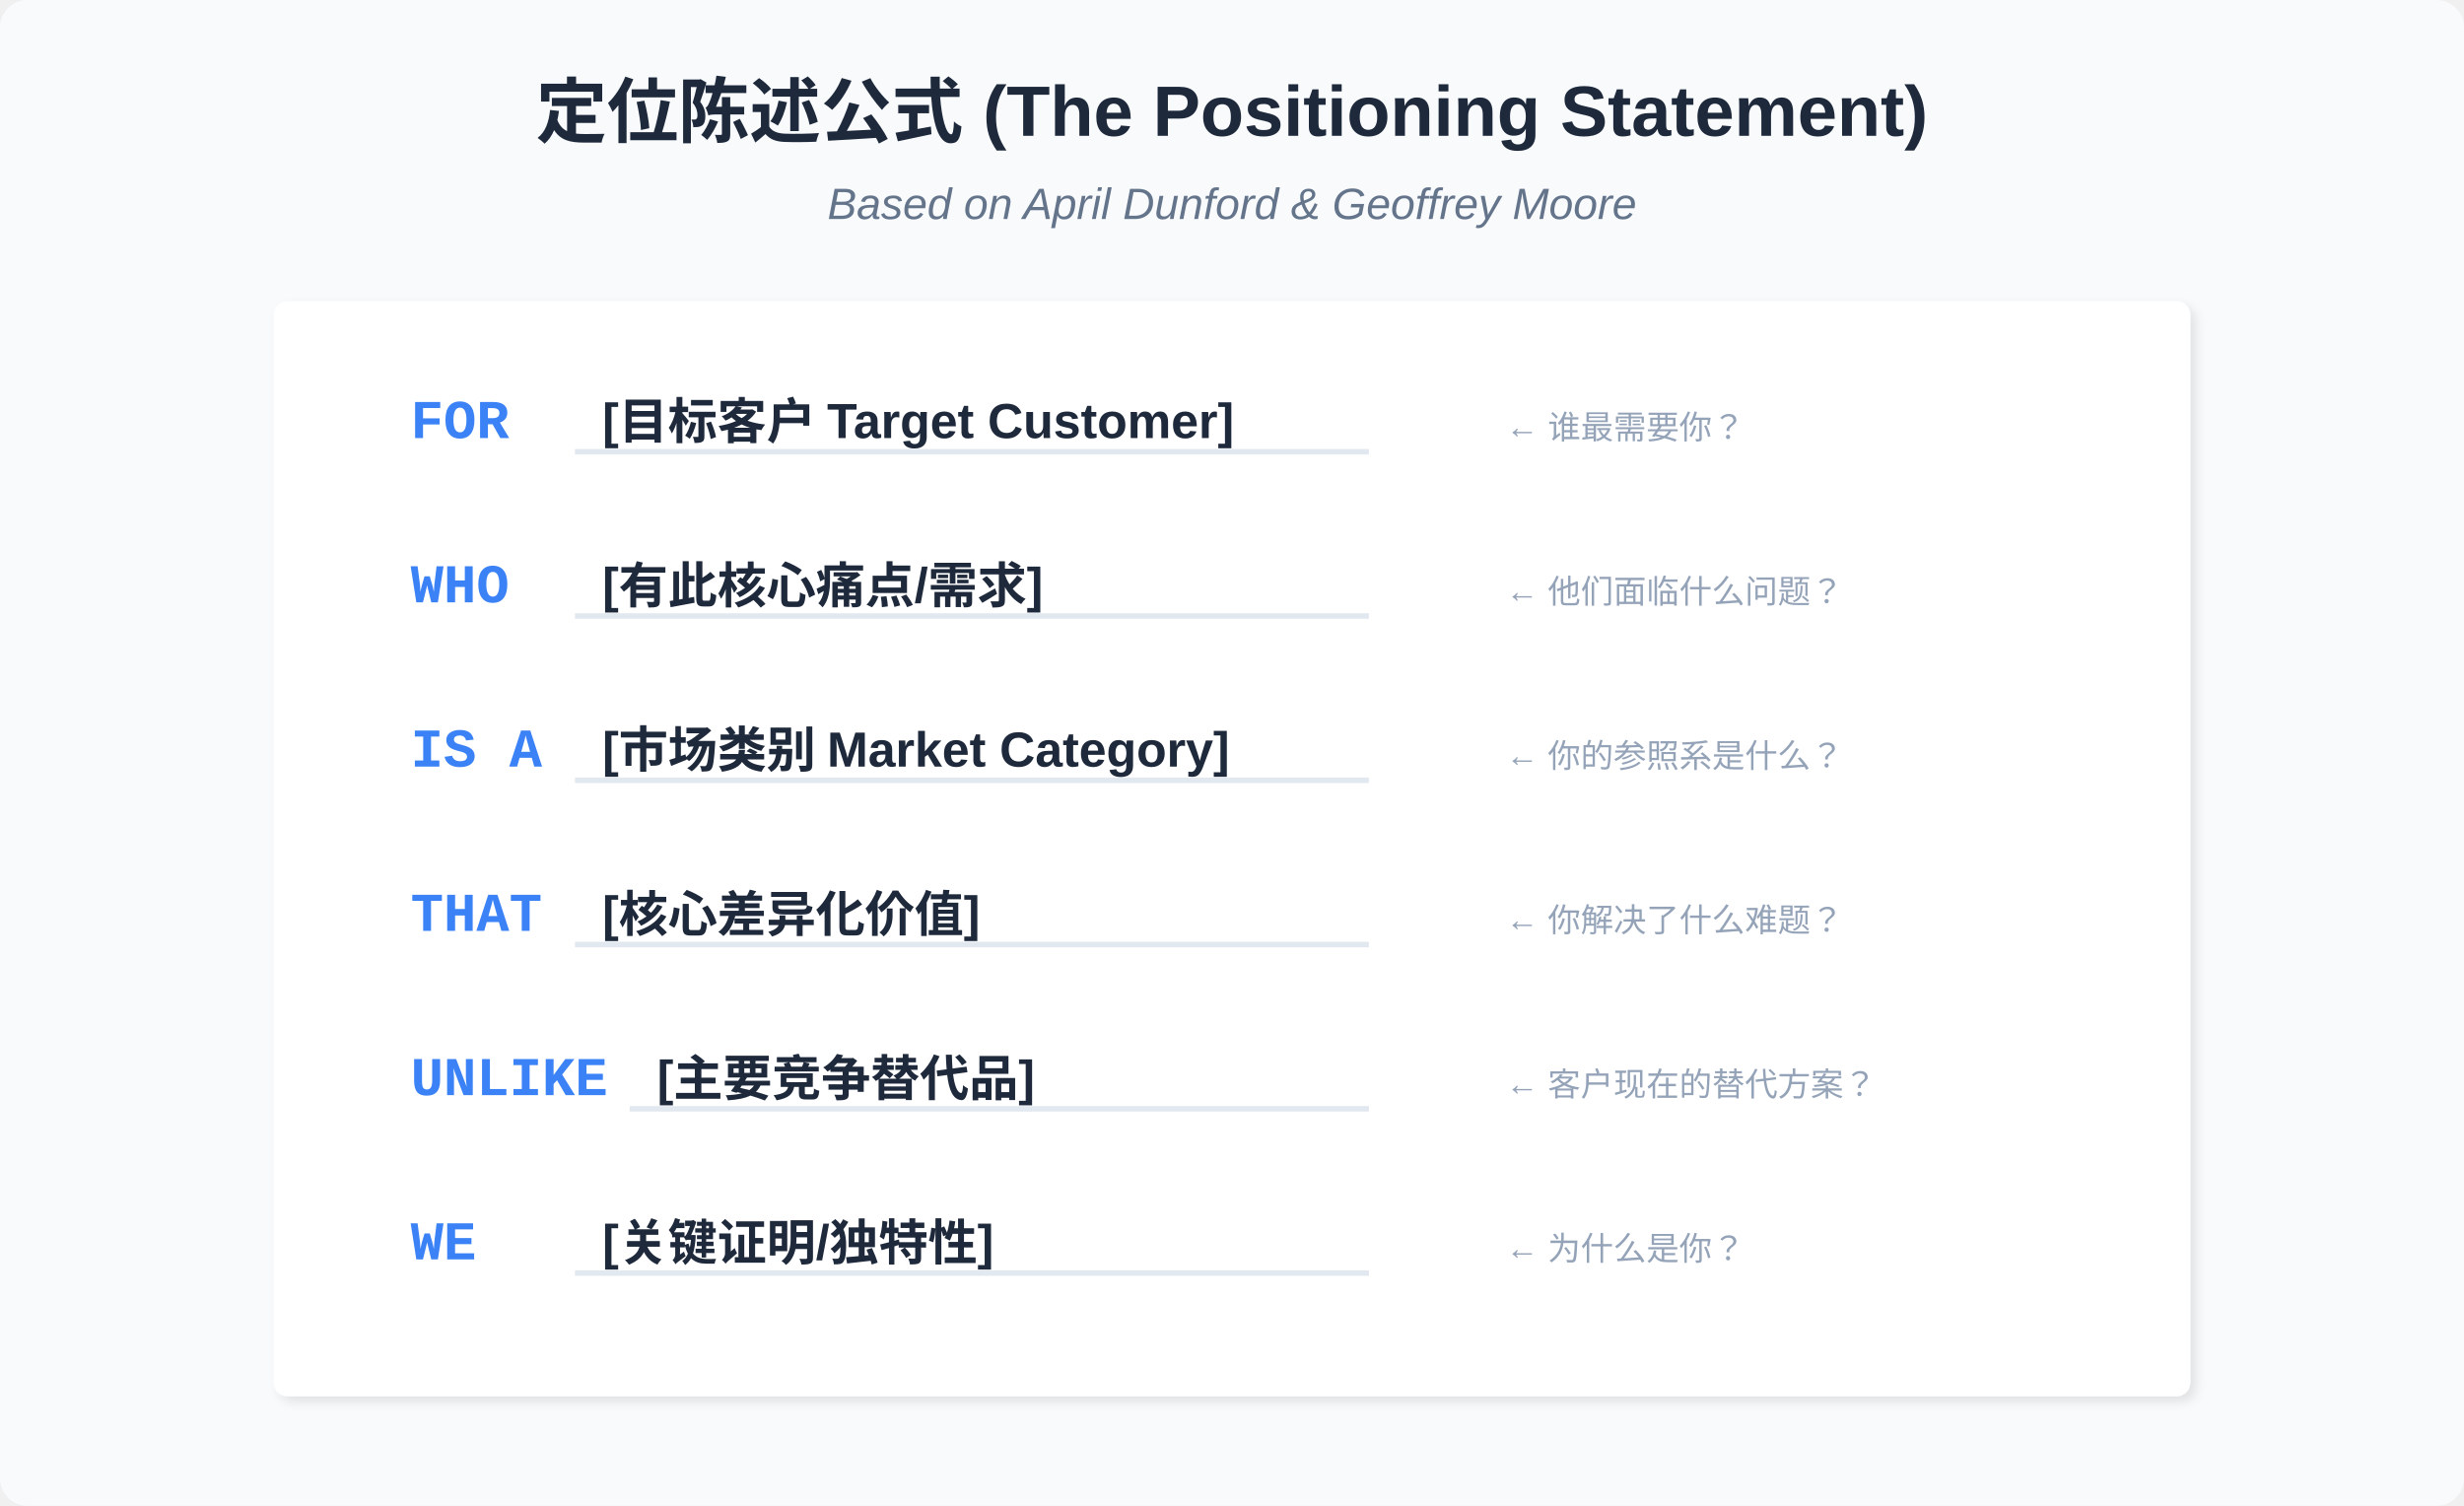
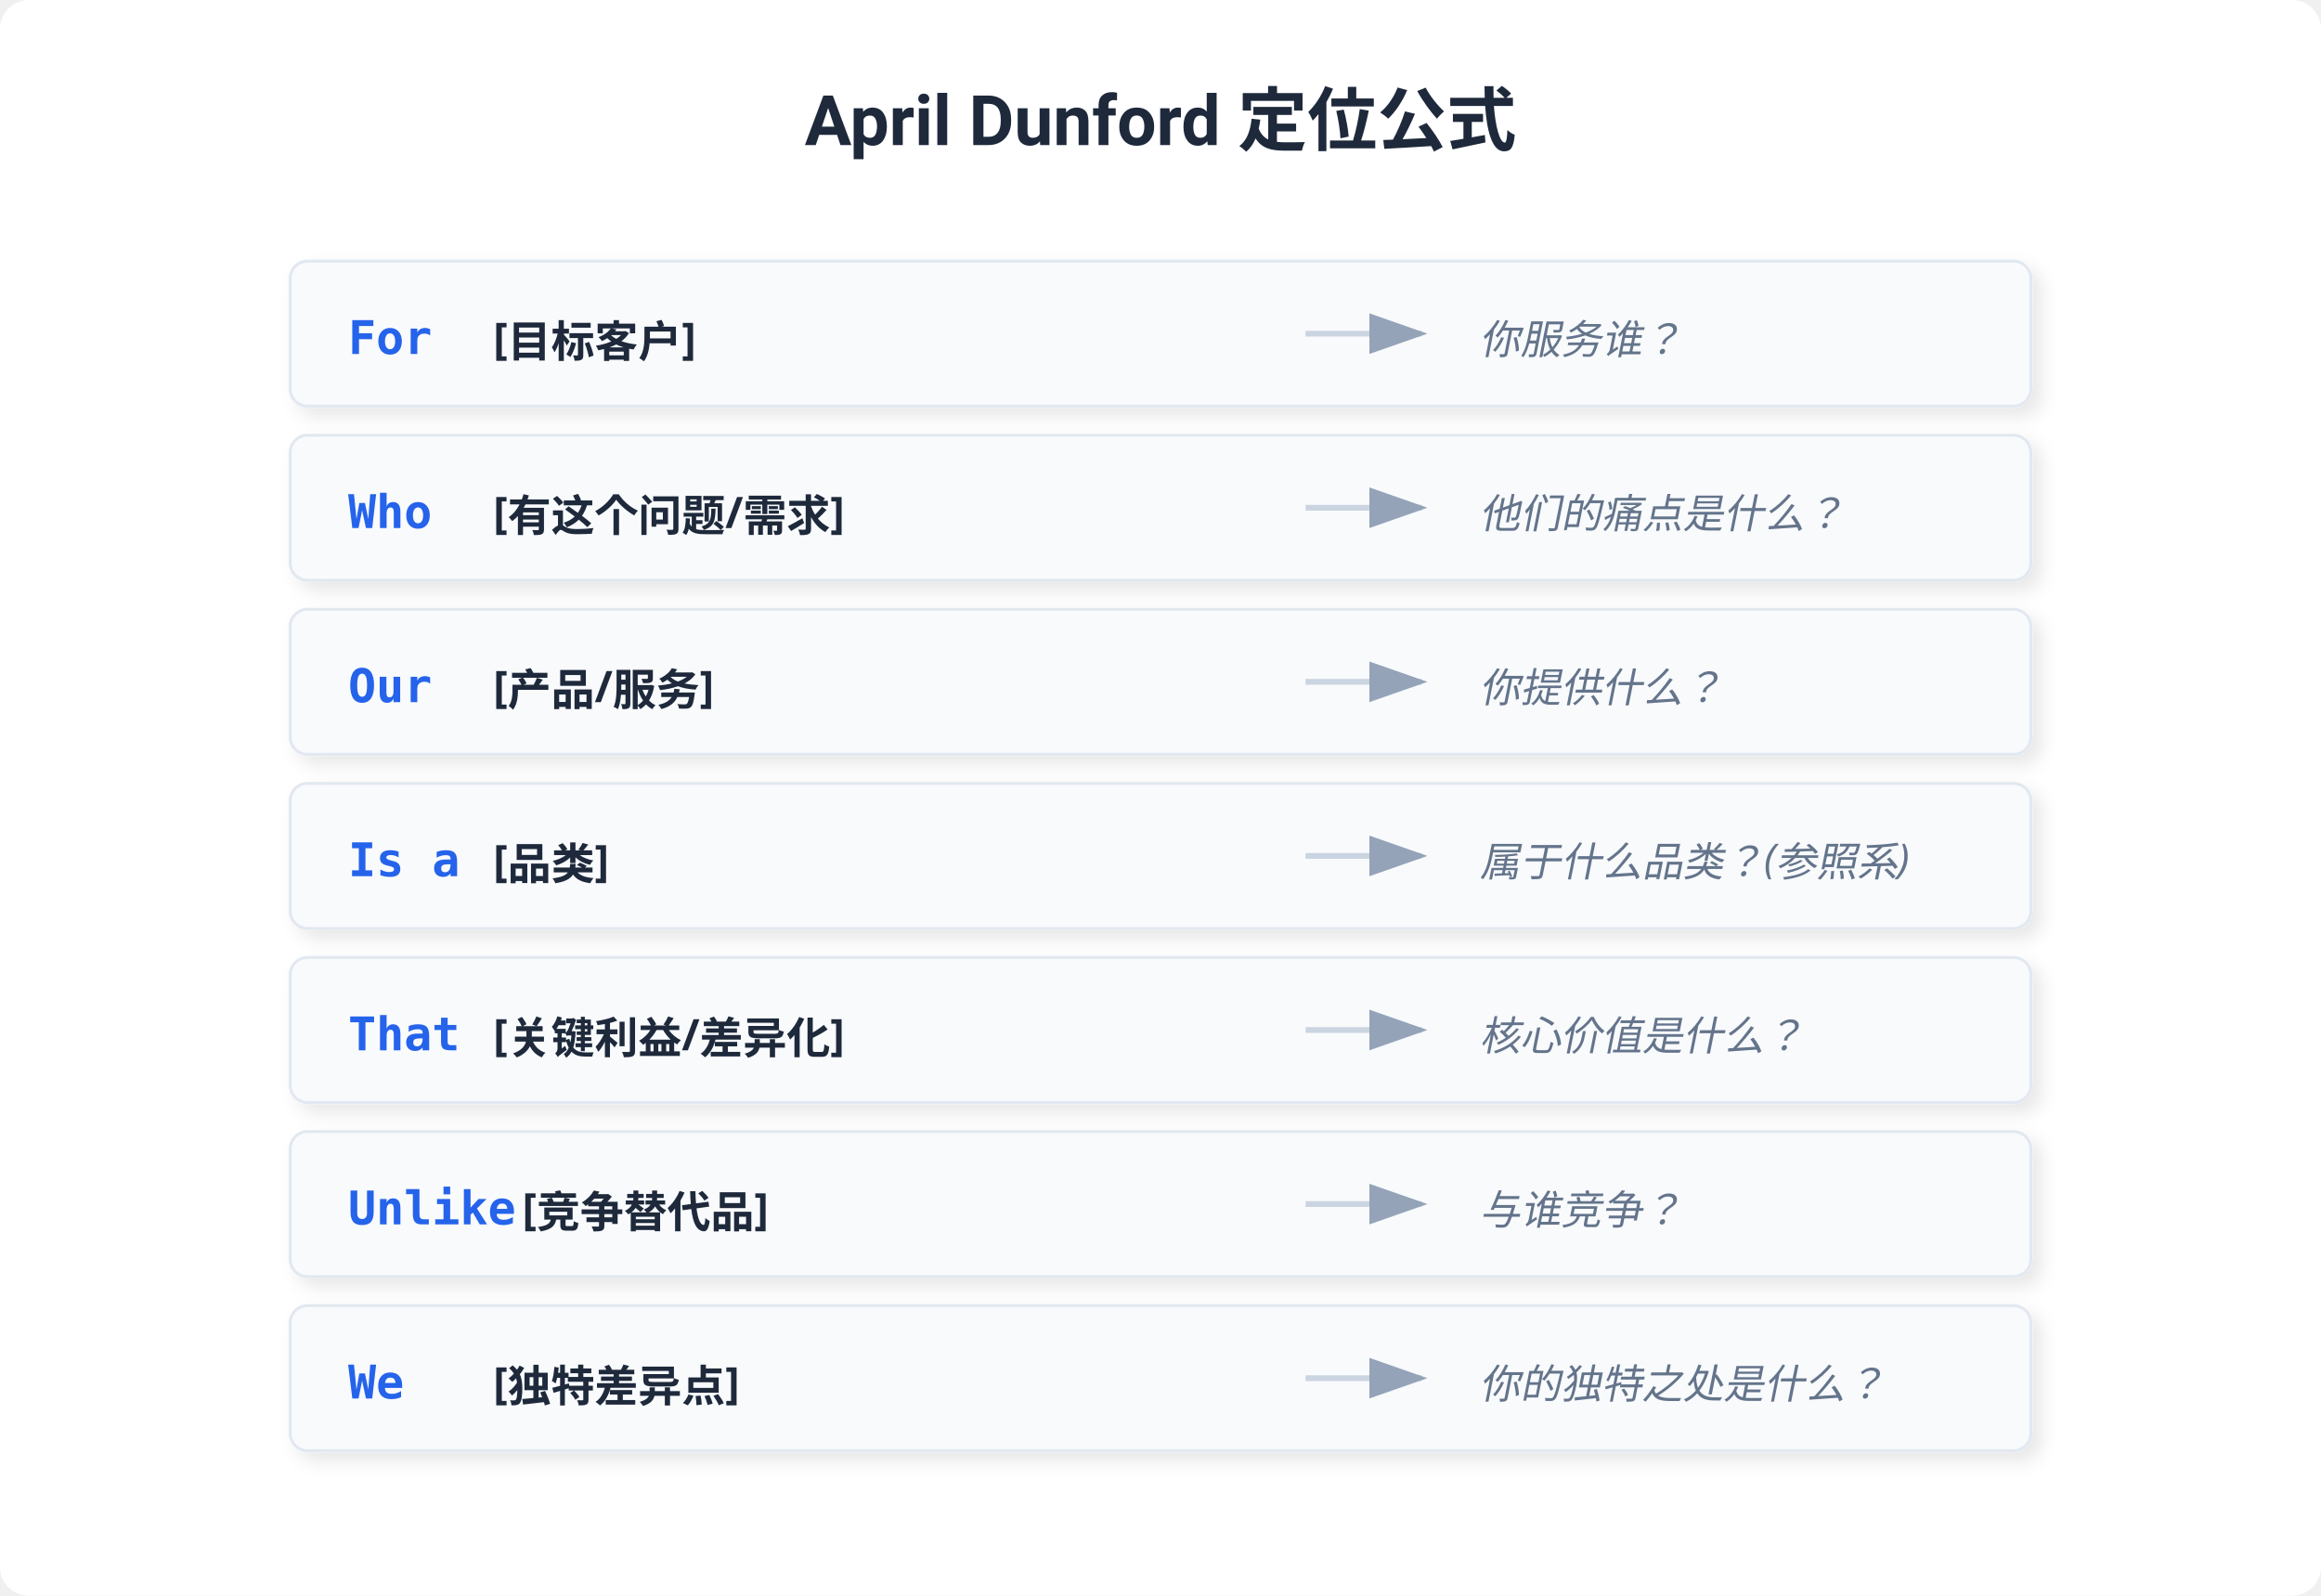
- <svg xmlns="http://www.w3.org/2000/svg" viewBox="0 0 900 550">
+ <svg xmlns="http://www.w3.org/2000/svg" width="800" height="550">
  <defs>
+     <filter id="shadow" x="-20%" y="-20%" width="140%" height="140%">
+       <feDropShadow dx="3" dy="3" stdDeviation="3" flood-color="#000000" flood-opacity="0.1" />
+     </filter>
+     <marker id="arrowhead" markerWidth="10" markerHeight="7" refX="9" refY="3.5" orient="auto">
+       <polygon points="0 0, 10 3.5, 0 7" fill="#94a3b8" />
+     </marker>
    <style>
-       .text { font-family: Arial, sans-serif; }
-       .title { font-size: 26px; font-weight: bold; fill: #1e293b; }
-       .intro { font-size: 16px; fill: #64748b; font-style: italic; }
-       .key { font-size: 20px; font-weight: bold; fill: #3b82f6; font-family: 'Courier New', monospace; }
-       .value { font-size: 18px; fill: #1e293b; font-weight: bold; }
-       .desc { font-size: 12px; fill: #94a3b8; }
-       .bracket { fill: none; stroke: #cbd5e1; stroke-width: 2; }
+       .title { font-family: -apple-system, BlinkMacSystemFont, 'Segoe UI', Roboto, Helvetica, Arial, sans-serif; font-size: 24px; font-weight: bold; fill: #1e293b; }
+       .keyword { font-family: monospace; font-size: 16px; font-weight: bold; fill: #2563eb; } /* Blue-600 */
+       .placeholder { font-family: sans-serif; font-size: 15px; font-weight: bold; fill: #1e293b; }
+       .meaning { font-family: sans-serif; font-size: 14px; fill: #64748b; font-style: italic; }
+       .row-bg { fill: #f8fafc; stroke: #e2e8f0; stroke-width: 1; }
    </style>
-     <filter id="shadow" x="-5%" y="-5%" width="110%" height="110%">
-       <feDropShadow dx="2" dy="2" stdDeviation="2" flood-color="#000000" flood-opacity="0.1" />
-     </filter>
  </defs>
-   <rect width="900" height="550" fill="#f8fafc" rx="10" ry="10" />
-   <text x="450" y="50" text-anchor="middle" class="text title">定位陈述公式 (The Positioning Statement)</text>
-   <text x="450" y="80" text-anchor="middle" class="text intro">Based on April Dunford &amp; Geoffrey Moore</text>
-   <rect x="100" y="110" width="700" height="400" rx="5" fill="#ffffff" filter="url(#shadow)" />
-   <g transform="translate(150, 160)">
-     <text x="0" y="0" class="text key">FOR</text>
-     <line x1="60" y1="5" x2="350" y2="5" stroke="#e2e8f0" stroke-width="2" />
-     <text x="70" y="0" class="text value">[目标客户 Target Customer]</text>
-     <text x="400" y="0" class="text desc">← 谁最需要你？</text>
+   <rect width="100%" height="100%" fill="#ffffff" rx="10" />
+   <text x="400" y="50" text-anchor="middle" class="title">April Dunford 定位公式</text>
+   <g transform="translate(100, 90)">
+     <g transform="translate(0, 0)">
+       <rect x="0" y="0" width="600" height="50" rx="6" class="row-bg" filter="url(#shadow)" />
+       <text x="20" y="32" class="keyword">For</text>
+       <text x="70" y="32" class="placeholder">[目标客户]</text>
+       <path d="M 350,25 L 390,25" stroke="#cbd5e1" stroke-width="2" marker-end="url(#arrowhead)" fill="none" />
+       <text x="410" y="32" class="meaning">你服务谁？</text>
+     </g>
    <g transform="translate(0, 60)">
-       <text x="0" y="0" class="text key">WHO</text>
-       <line x1="60" y1="5" x2="350" y2="5" stroke="#e2e8f0" stroke-width="2" />
-       <text x="70" y="0" class="text value">[有此核心痛点/需求]</text>
-       <text x="400" y="0" class="text desc">← 他们面临什么问题？</text>
+       <rect x="0" y="0" width="600" height="50" rx="6" class="row-bg" filter="url(#shadow)" />
+       <text x="20" y="32" class="keyword">Who</text>
+       <text x="70" y="32" class="placeholder">[有这个问题/需求]</text>
+       <path d="M 350,25 L 390,25" stroke="#cbd5e1" stroke-width="2" marker-end="url(#arrowhead)" fill="none" />
+       <text x="410" y="32" class="meaning">他们的痛点是什么？</text>
    </g>
    <g transform="translate(0, 120)">
-       <text x="0" y="0" class="text key">IS A</text>
-       <line x1="60" y1="5" x2="350" y2="5" stroke="#e2e8f0" stroke-width="2" />
-       <text x="70" y="0" class="text value">[市场类别 Market Category]</text>
-       <text x="400" y="0" class="text desc">← 你的参照系是什么？</text>
+       <rect x="0" y="0" width="600" height="50" rx="6" class="row-bg" filter="url(#shadow)" />
+       <text x="20" y="32" class="keyword">Our</text>
+       <text x="70" y="32" class="placeholder">[产品/服务]</text>
+       <path d="M 350,25 L 390,25" stroke="#cbd5e1" stroke-width="2" marker-end="url(#arrowhead)" fill="none" />
+       <text x="410" y="32" class="meaning">你提供什么？</text>
    </g>
    <g transform="translate(0, 180)">
-       <text x="0" y="0" class="text key">THAT</text>
-       <line x1="60" y1="5" x2="350" y2="5" stroke="#e2e8f0" stroke-width="2" />
-       <text x="70" y="0" class="text value">[核心差异化价值]</text>
-       <text x="400" y="0" class="text desc">← 你解决了什么难题？</text>
+       <rect x="0" y="0" width="600" height="50" rx="6" class="row-bg" filter="url(#shadow)" />
+       <text x="20" y="32" class="keyword">Is a</text>
+       <text x="70" y="32" class="placeholder">[品类]</text>
+       <path d="M 350,25 L 390,25" stroke="#cbd5e1" stroke-width="2" marker-end="url(#arrowhead)" fill="none" />
+       <text x="410" y="32" class="meaning">属于什么品类？(参照系)</text>
    </g>
    <g transform="translate(0, 240)">
-       <text x="0" y="0" class="text key">UNLIKE</text>
-       <line x1="80" y1="5" x2="350" y2="5" stroke="#e2e8f0" stroke-width="2" />
-       <text x="90" y="0" class="text value">[主要竞争替代品]</text>
-       <text x="400" y="0" class="text desc">← 客户现在的替代方案？</text>
+       <rect x="0" y="0" width="600" height="50" rx="6" class="row-bg" filter="url(#shadow)" />
+       <text x="20" y="32" class="keyword">That</text>
+       <text x="70" y="32" class="placeholder">[关键利益/差异化]</text>
+       <path d="M 350,25 L 390,25" stroke="#cbd5e1" stroke-width="2" marker-end="url(#arrowhead)" fill="none" />
+       <text x="410" y="32" class="meaning">核心价值是什么？</text>
    </g>
    <g transform="translate(0, 300)">
-       <text x="0" y="0" class="text key">WE</text>
-       <line x1="60" y1="5" x2="350" y2="5" stroke="#e2e8f0" stroke-width="2" />
-       <text x="70" y="0" class="text value">[关键证明/独特性]</text>
-       <text x="400" y="0" class="text desc">← 为什么是你？</text>
+       <rect x="0" y="0" width="600" height="50" rx="6" class="row-bg" filter="url(#shadow)" />
+       <text x="20" y="32" class="keyword">Unlike</text>
+       <text x="80" y="32" class="placeholder">[竞争替代品]</text>
+       <path d="M 350,25 L 390,25" stroke="#cbd5e1" stroke-width="2" marker-end="url(#arrowhead)" fill="none" />
+       <text x="410" y="32" class="meaning">与谁竞争？</text>
+     </g>
+     <g transform="translate(0, 360)">
+       <rect x="0" y="0" width="600" height="50" rx="6" class="row-bg" filter="url(#shadow)" />
+       <text x="20" y="32" class="keyword">We</text>
+       <text x="70" y="32" class="placeholder">[独特差异点]</text>
+       <path d="M 350,25 L 390,25" stroke="#cbd5e1" stroke-width="2" marker-end="url(#arrowhead)" fill="none" />
+       <text x="410" y="32" class="meaning">你的独特之处是什么？</text>
    </g>
  </g>
</svg>
